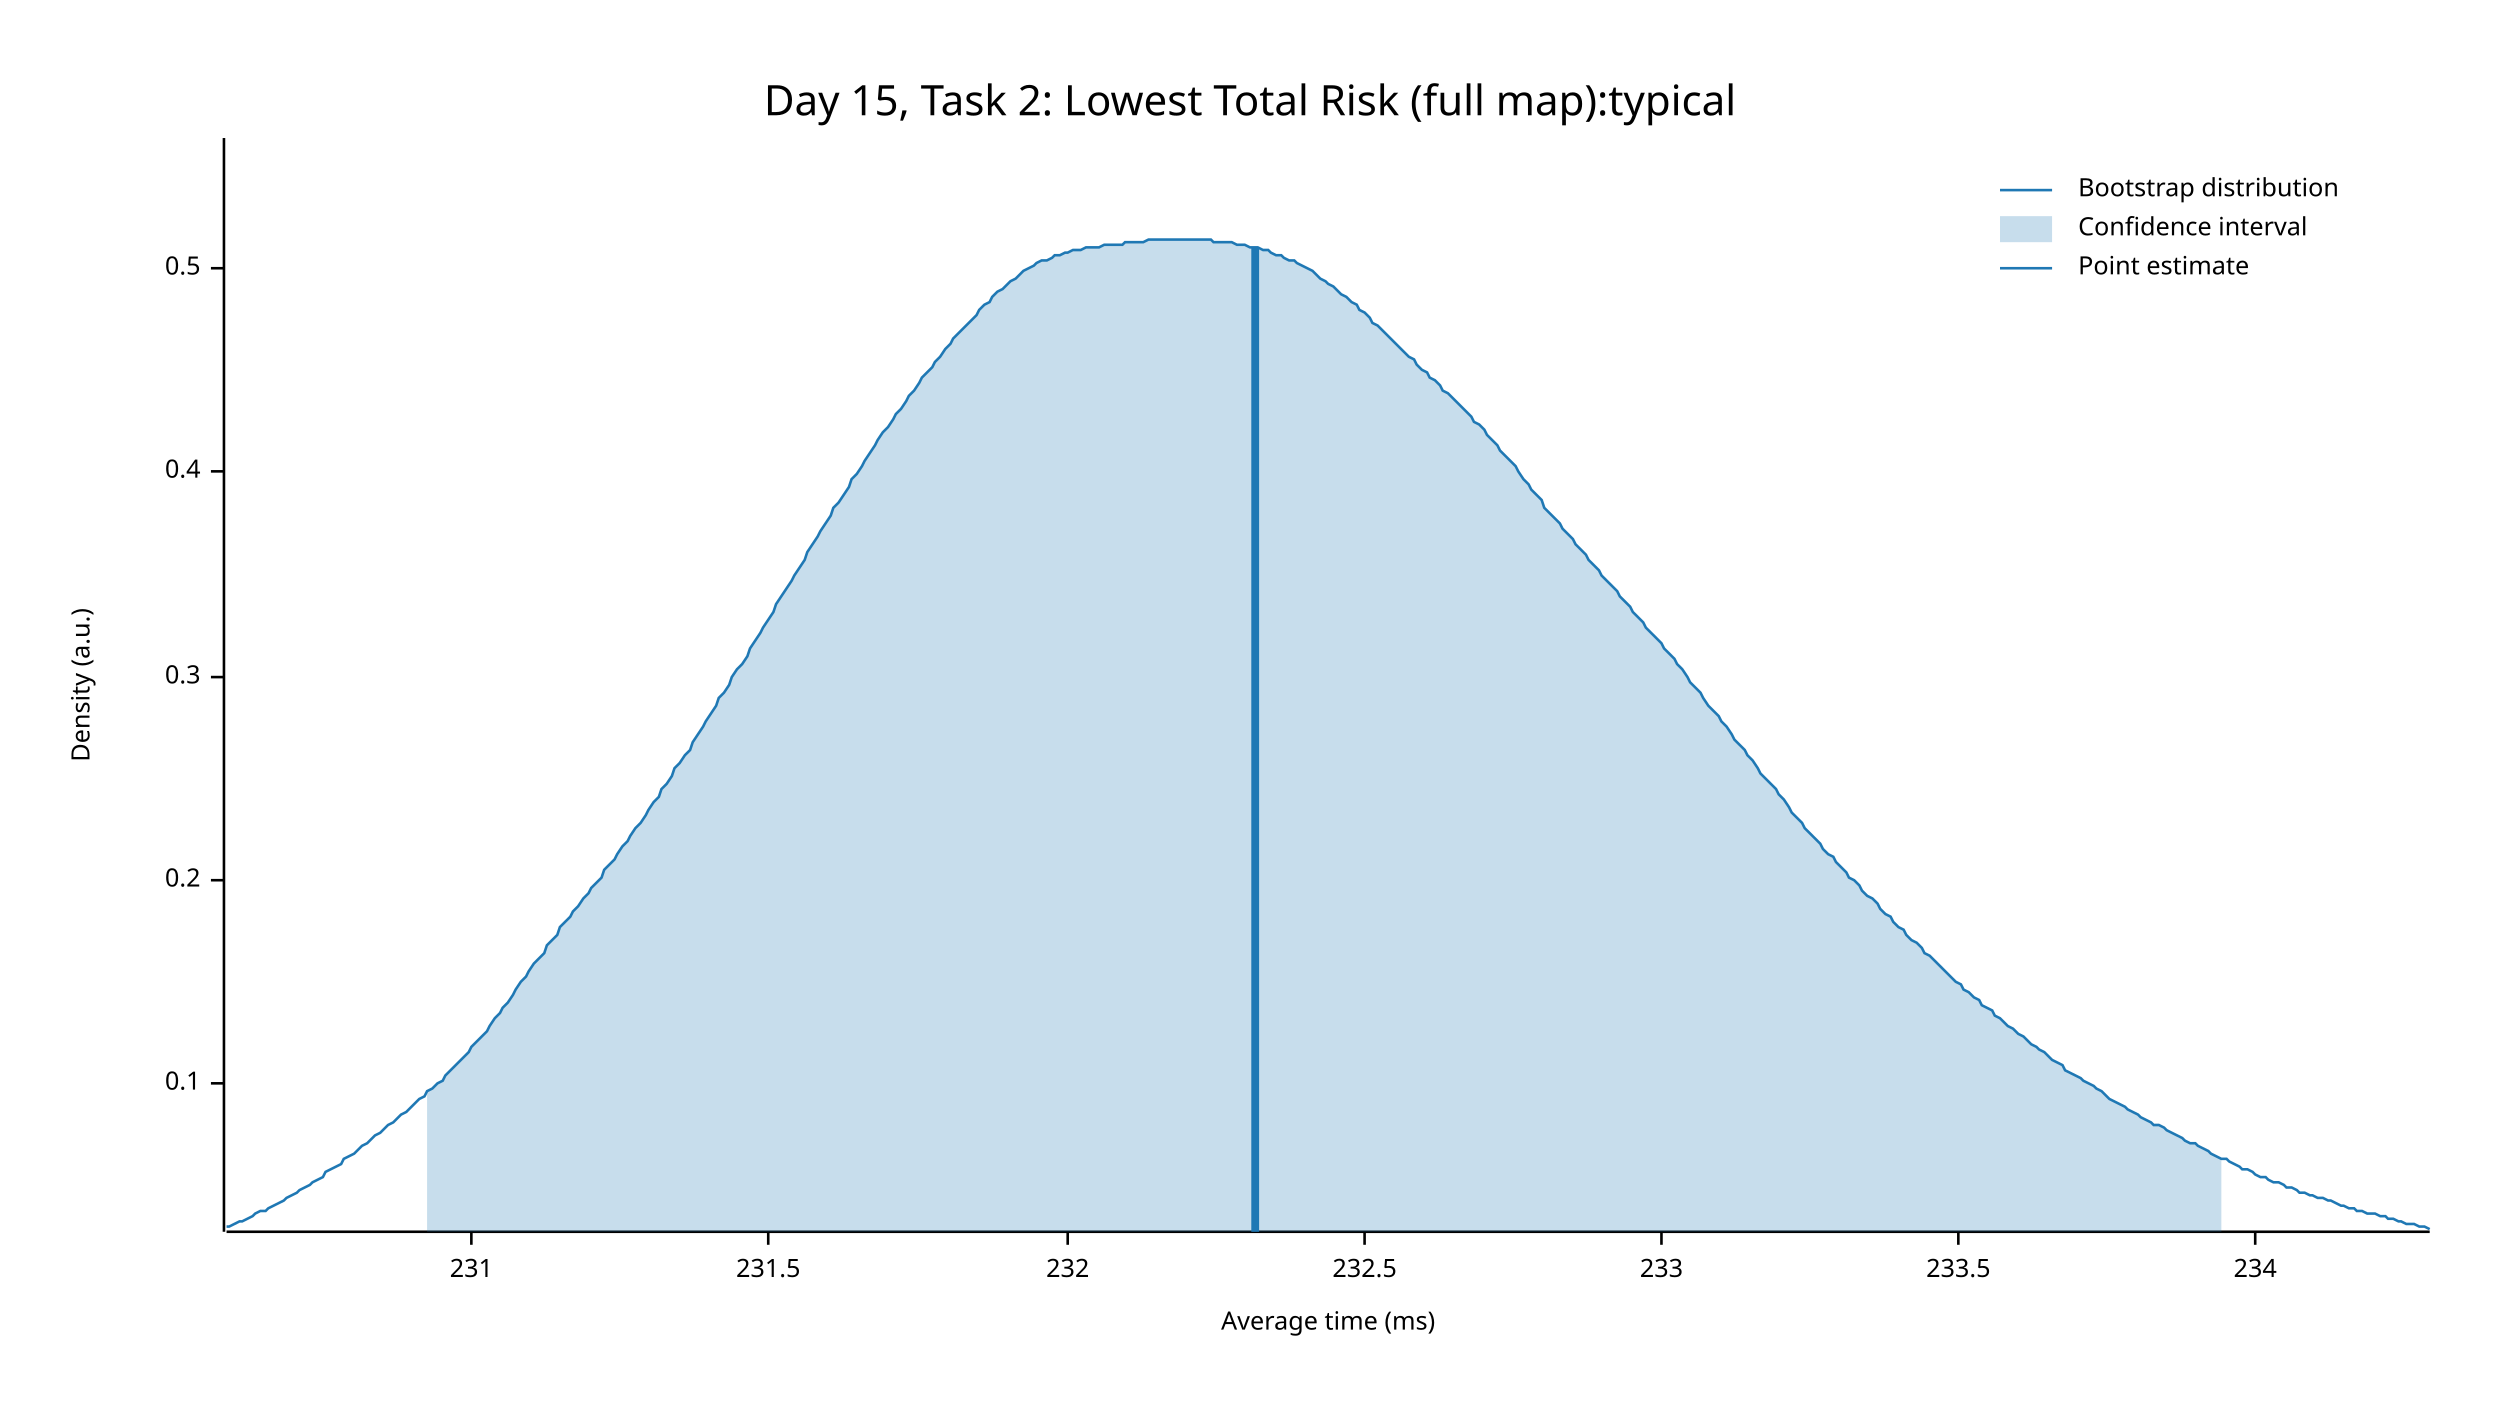
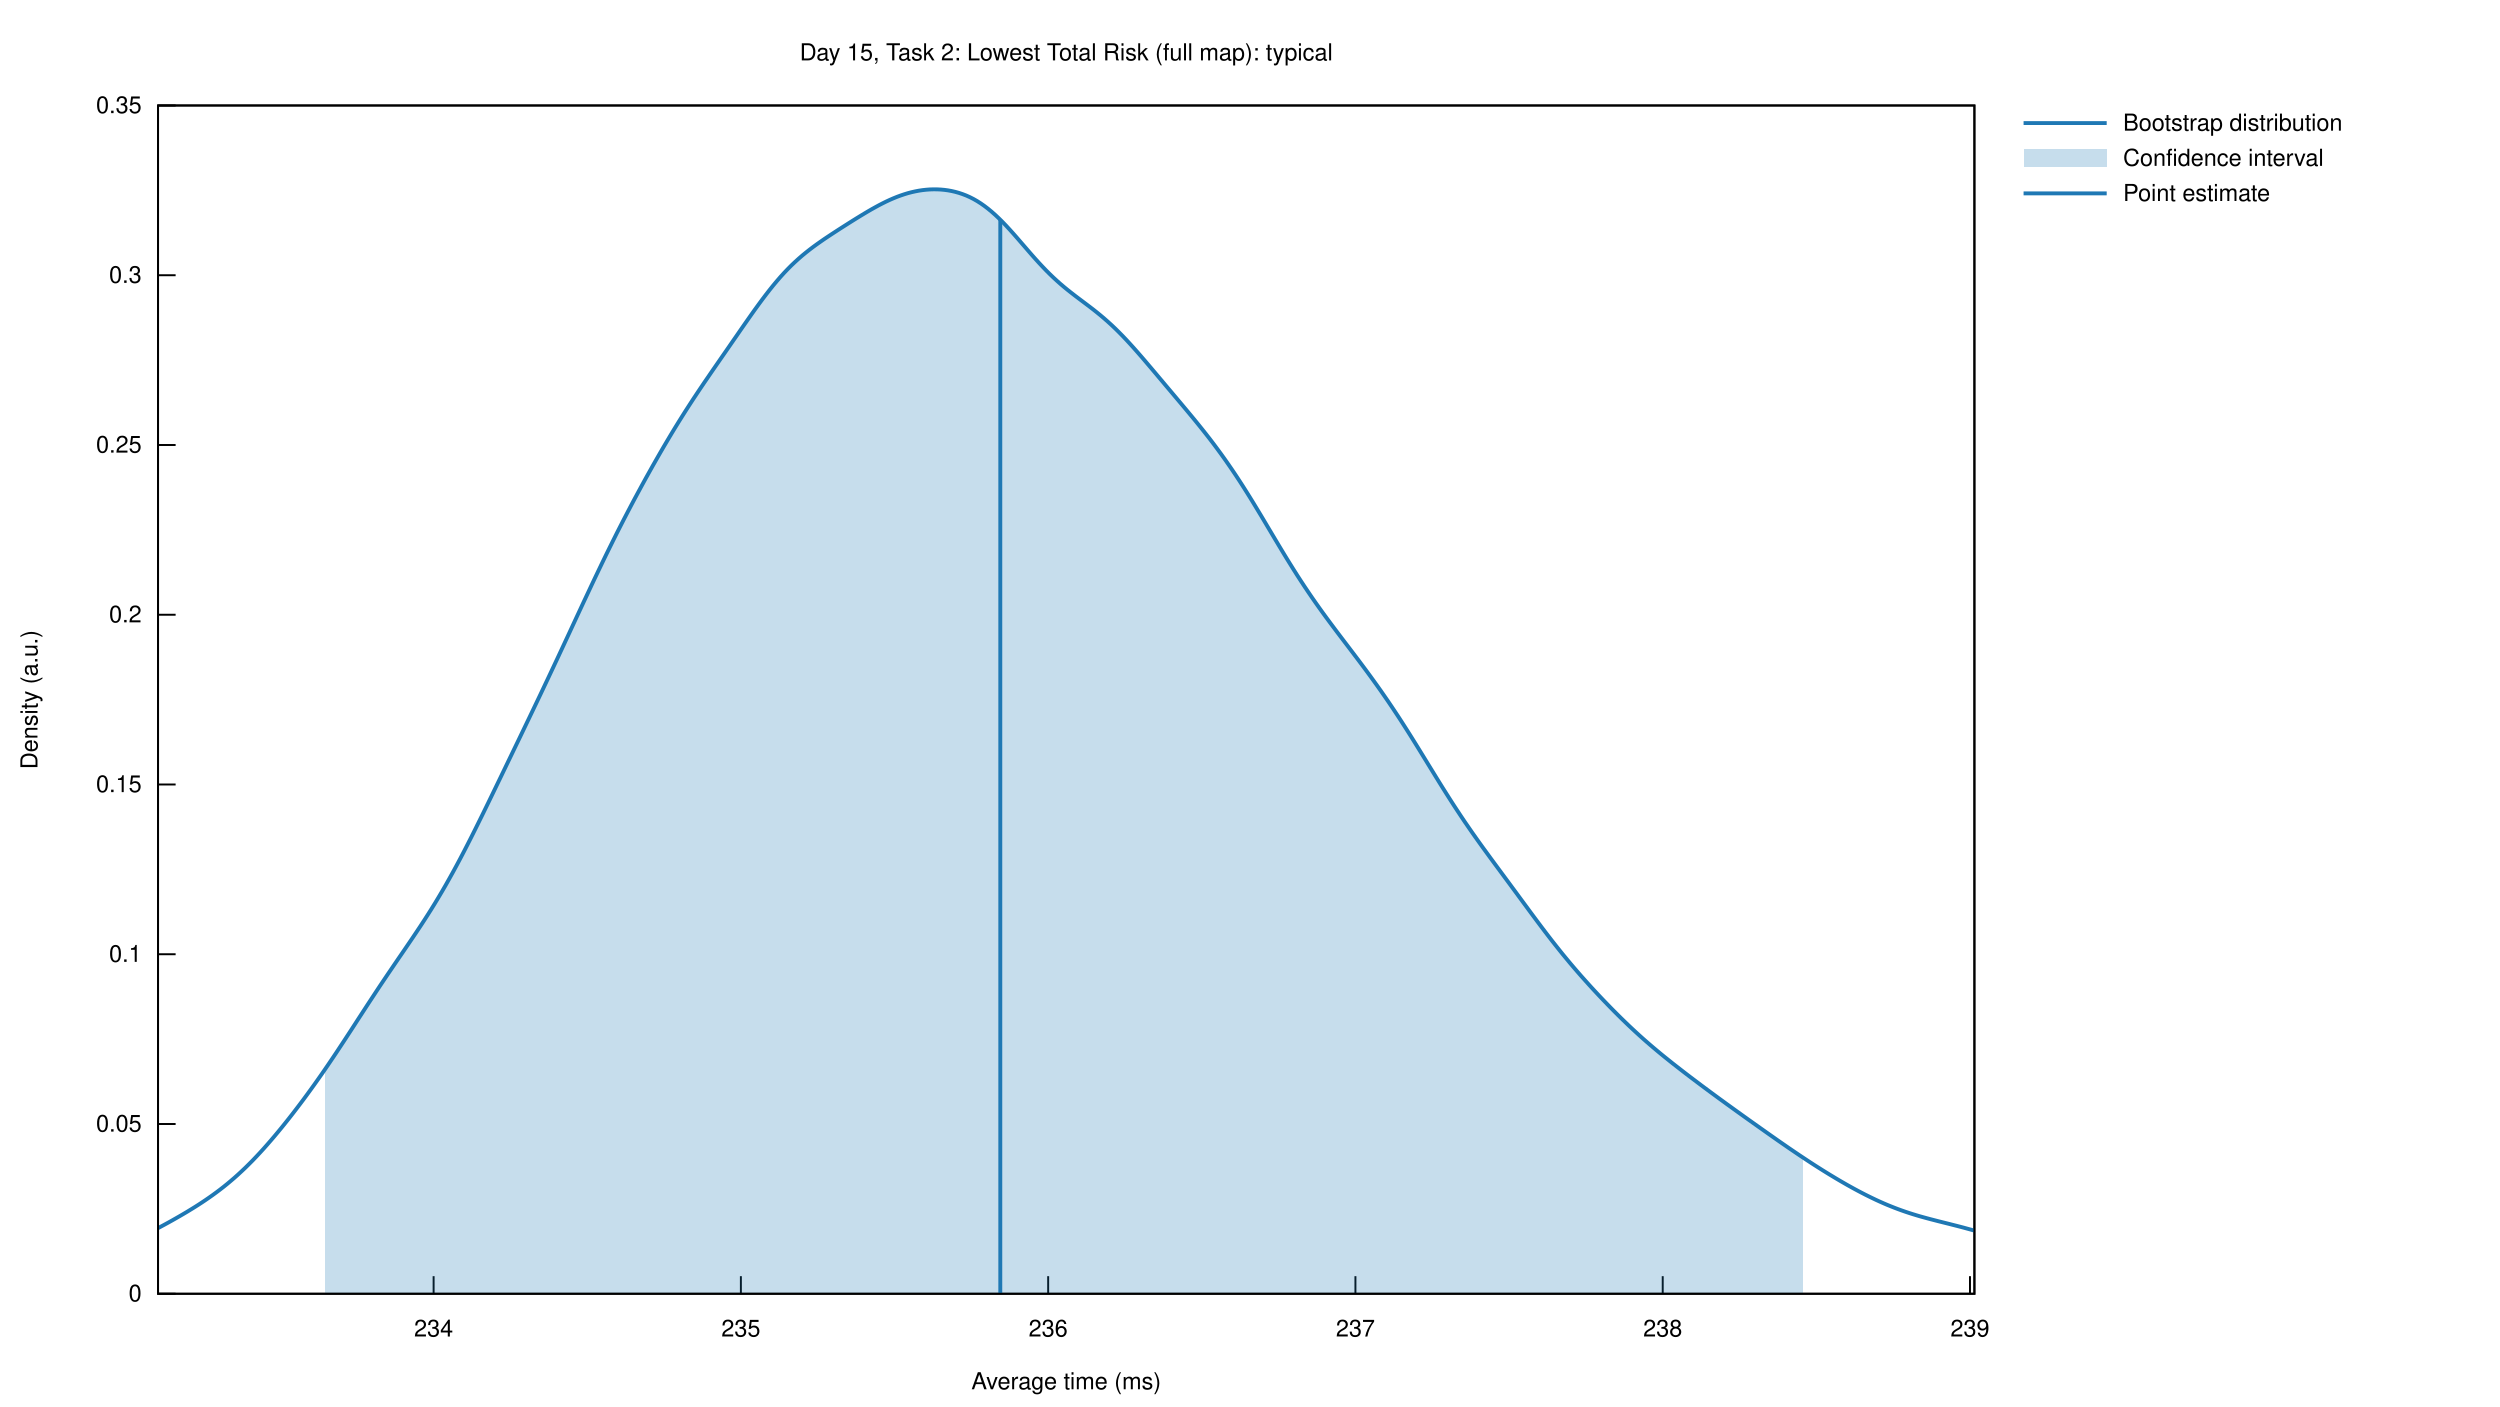
- <svg xmlns="http://www.w3.org/2000/svg" width="960" height="540" viewBox="0 0 960 540">
-   <text x="480" y="32" dy="0.76em" text-anchor="middle" font-family="sans-serif" font-size="16.129" opacity="1" fill="#000000">
- Day 15, Task 2: Lowest Total Risk (full map):typical
- </text>
-   <text x="27" y="263" dy="0.76em" text-anchor="middle" font-family="sans-serif" font-size="9.677" opacity="1" fill="#000000" transform="rotate(270, 27, 263)">
- Density (a.u.)
- </text>
-   <text x="510" y="513" dy="-0.5ex" text-anchor="middle" font-family="sans-serif" font-size="9.677" opacity="1" fill="#000000">
- Average time (ms)
- </text>
-   <polyline fill="none" opacity="1" stroke="#000000" stroke-width="1" points="86,53 86,473 " />
-   <text x="77" y="416" dy="0.5ex" text-anchor="end" font-family="sans-serif" font-size="9.677" opacity="1" fill="#000000">
- 0.1
- </text>
-   <polyline fill="none" opacity="1" stroke="#000000" stroke-width="1" points="81,416 86,416 " />
-   <text x="77" y="338" dy="0.5ex" text-anchor="end" font-family="sans-serif" font-size="9.677" opacity="1" fill="#000000">
- 0.2
- </text>
-   <polyline fill="none" opacity="1" stroke="#000000" stroke-width="1" points="81,338 86,338 " />
-   <text x="77" y="260" dy="0.5ex" text-anchor="end" font-family="sans-serif" font-size="9.677" opacity="1" fill="#000000">
- 0.3
- </text>
-   <polyline fill="none" opacity="1" stroke="#000000" stroke-width="1" points="81,260 86,260 " />
-   <text x="77" y="181" dy="0.5ex" text-anchor="end" font-family="sans-serif" font-size="9.677" opacity="1" fill="#000000">
- 0.4
- </text>
-   <polyline fill="none" opacity="1" stroke="#000000" stroke-width="1" points="81,181 86,181 " />
-   <text x="77" y="103" dy="0.5ex" text-anchor="end" font-family="sans-serif" font-size="9.677" opacity="1" fill="#000000">
- 0.5
- </text>
-   <polyline fill="none" opacity="1" stroke="#000000" stroke-width="1" points="81,103 86,103 " />
-   <polyline fill="none" opacity="1" stroke="#000000" stroke-width="1" points="87,473 933,473 " />
-   <text x="181" y="483" dy="0.76em" text-anchor="middle" font-family="sans-serif" font-size="9.677" opacity="1" fill="#000000">
- 231
- </text>
-   <polyline fill="none" opacity="1" stroke="#000000" stroke-width="1" points="181,473 181,478 " />
-   <text x="295" y="483" dy="0.76em" text-anchor="middle" font-family="sans-serif" font-size="9.677" opacity="1" fill="#000000">
- 231.5
- </text>
-   <polyline fill="none" opacity="1" stroke="#000000" stroke-width="1" points="295,473 295,478 " />
-   <text x="410" y="483" dy="0.76em" text-anchor="middle" font-family="sans-serif" font-size="9.677" opacity="1" fill="#000000">
- 232
- </text>
-   <polyline fill="none" opacity="1" stroke="#000000" stroke-width="1" points="410,473 410,478 " />
-   <text x="524" y="483" dy="0.76em" text-anchor="middle" font-family="sans-serif" font-size="9.677" opacity="1" fill="#000000">
- 232.5
- </text>
-   <polyline fill="none" opacity="1" stroke="#000000" stroke-width="1" points="524,473 524,478 " />
-   <text x="638" y="483" dy="0.76em" text-anchor="middle" font-family="sans-serif" font-size="9.677" opacity="1" fill="#000000">
- 233
- </text>
-   <polyline fill="none" opacity="1" stroke="#000000" stroke-width="1" points="638,473 638,478 " />
-   <text x="752" y="483" dy="0.76em" text-anchor="middle" font-family="sans-serif" font-size="9.677" opacity="1" fill="#000000">
- 233.5
- </text>
-   <polyline fill="none" opacity="1" stroke="#000000" stroke-width="1" points="752,473 752,478 " />
-   <text x="866" y="483" dy="0.76em" text-anchor="middle" font-family="sans-serif" font-size="9.677" opacity="1" fill="#000000">
- 234
- </text>
-   <polyline fill="none" opacity="1" stroke="#000000" stroke-width="1" points="866,473 866,478 " />
-   <polyline fill="none" opacity="1" stroke="#1F78B4" stroke-width="1" points="87,471 88,471 90,470 92,469 93,469 95,468 97,467 98,466 100,465 102,465 103,464 105,463 107,462 109,461 110,460 112,459 114,458 115,457 117,456 119,455 120,454 122,453 124,452 125,450 127,449 129,448 131,447 132,445 134,444 136,443 137,442 139,440 141,439 142,438 144,436 146,435 148,433 149,432 151,431 153,429 154,428 156,427 158,425 159,424 161,422 163,421 164,419 166,418 168,416 170,415 171,413 173,411 175,409 176,408 178,406 180,404 181,402 183,400 185,398 187,396 188,394 190,391 192,389 193,387 195,385 197,382 198,380 200,377 202,375 203,373 205,370 207,368 209,366 210,363 212,361 214,359 215,356 217,354 219,352 220,350 222,348 224,345 226,343 227,341 229,339 231,337 232,334 234,332 236,330 237,328 239,325 241,323 242,321 244,318 246,316 248,313 249,311 251,308 253,306 254,303 256,301 258,298 259,295 261,293 263,290 265,288 266,285 268,282 270,279 271,277 273,274 275,271 276,268 278,266 280,263 281,260 283,257 285,255 287,252 288,249 290,246 292,243 293,241 295,238 297,235 298,232 300,229 302,226 304,223 305,221 307,218 309,215 310,212 312,209 314,206 315,204 317,201 319,198 320,195 322,193 324,190 326,187 327,184 329,182 331,179 332,177 334,174 336,171 337,169 339,166 341,164 343,161 344,159 346,157 348,154 349,152 351,150 353,147 354,145 356,143 358,141 359,139 361,137 363,134 365,132 366,130 368,128 370,126 371,125 373,123 375,121 376,119 378,117 380,116 381,114 383,112 385,111 387,109 388,108 390,107 392,105 393,104 395,103 397,102 398,101 400,100 402,100 404,99 405,98 407,98 409,97 410,97 412,96 414,96 415,96 417,95 419,95 420,95 422,95 424,94 426,94 427,94 429,94 431,94 432,93 434,93 436,93 437,93 439,93 441,92 443,92 444,92 446,92 448,92 449,92 451,92 453,92 454,92 456,92 458,92 459,92 461,92 463,92 465,92 466,93 468,93 470,93 471,93 473,93 475,94 476,94 478,94 480,95 482,95 483,95 485,96 487,96 488,97 490,98 492,98 493,99 495,100 497,100 498,101 500,102 502,103 504,104 505,105 507,107 509,108 510,109 512,110 514,112 515,113 517,114 519,116 521,117 522,119 524,120 526,122 527,124 529,125 531,127 532,128 534,130 536,132 537,133 539,135 541,137 543,138 544,140 546,142 548,143 549,145 551,146 553,148 554,150 556,151 558,153 560,155 561,156 563,158 565,160 566,162 568,163 570,165 571,167 573,169 575,171 576,173 578,175 580,177 582,179 583,181 585,184 587,186 588,188 590,190 592,192 593,195 595,197 597,199 599,201 600,203 602,205 604,207 605,209 607,211 609,213 610,215 612,217 614,219 615,221 617,223 619,225 621,227 622,229 624,231 626,233 627,235 629,237 631,239 632,241 634,243 636,245 638,247 639,249 641,251 643,253 644,255 646,257 648,260 649,262 651,264 653,266 654,268 656,271 658,273 660,275 661,277 663,279 665,282 666,284 668,286 670,288 671,290 673,292 675,295 676,297 678,299 680,301 682,303 683,305 685,307 687,310 688,312 690,314 692,316 693,318 695,320 697,322 699,324 700,326 702,328 704,329 705,331 707,333 709,335 710,337 712,338 714,340 715,342 717,344 719,345 721,347 722,349 724,351 726,352 727,354 729,356 731,357 732,359 734,361 736,362 738,364 739,366 741,367 743,369 744,370 746,372 748,374 749,375 751,377 753,378 754,380 756,381 758,383 760,384 761,386 763,387 765,388 766,390 768,391 770,393 771,394 773,395 775,397 777,398 778,399 780,401 782,402 783,403 785,404 787,406 788,407 790,408 792,409 793,411 795,412 797,413 799,414 800,415 802,416 804,417 805,418 807,419 809,421 810,422 812,423 814,424 816,425 817,426 819,427 821,428 822,429 824,430 826,431 827,432 829,432 831,433 832,434 834,435 836,436 838,437 839,438 841,439 843,439 844,440 846,441 848,442 849,443 851,444 853,445 855,445 856,446 858,447 860,448 861,449 863,449 865,450 866,451 868,452 870,452 871,453 873,454 875,454 877,455 878,456 880,456 882,457 883,458 885,458 887,459 888,459 890,460 892,460 894,461 895,461 897,462 899,463 900,463 902,464 904,464 905,465 907,465 909,466 910,466 912,466 914,467 916,467 917,468 919,468 921,469 922,469 924,470 926,470 927,470 929,471 931,471 933,472 " />
-   <polygon opacity="0.25" fill="#1F78B4" points="164,419 166,418 168,416 170,415 171,413 173,411 175,409 176,408 178,406 180,404 181,402 183,400 185,398 187,396 188,394 190,391 192,389 193,387 195,385 197,382 198,380 200,377 202,375 203,373 205,370 207,368 209,366 210,363 212,361 214,359 215,356 217,354 219,352 220,350 222,348 224,345 226,343 227,341 229,339 231,337 232,334 234,332 236,330 237,328 239,325 241,323 242,321 244,318 246,316 248,313 249,311 251,308 253,306 254,303 256,301 258,298 259,295 261,293 263,290 265,288 266,285 268,282 270,279 271,277 273,274 275,271 276,268 278,266 280,263 281,260 283,257 285,255 287,252 288,249 290,246 292,243 293,241 295,238 297,235 298,232 300,229 302,226 304,223 305,221 307,218 309,215 310,212 312,209 314,206 315,204 317,201 319,198 320,195 322,193 324,190 326,187 327,184 329,182 331,179 332,177 334,174 336,171 337,169 339,166 341,164 343,161 344,159 346,157 348,154 349,152 351,150 353,147 354,145 356,143 358,141 359,139 361,137 363,134 365,132 366,130 368,128 370,126 371,125 373,123 375,121 376,119 378,117 380,116 381,114 383,112 385,111 387,109 388,108 390,107 392,105 393,104 395,103 397,102 398,101 400,100 402,100 404,99 405,98 407,98 409,97 410,97 412,96 414,96 415,96 417,95 419,95 420,95 422,95 424,94 426,94 427,94 429,94 431,94 432,93 434,93 436,93 437,93 439,93 441,92 443,92 444,92 446,92 448,92 449,92 451,92 453,92 454,92 456,92 458,92 459,92 461,92 463,92 465,92 466,93 468,93 470,93 471,93 473,93 475,94 476,94 478,94 480,95 482,95 483,95 485,96 487,96 488,97 490,98 492,98 493,99 495,100 497,100 498,101 500,102 502,103 504,104 505,105 507,107 509,108 510,109 512,110 514,112 515,113 517,114 519,116 521,117 522,119 524,120 526,122 527,124 529,125 531,127 532,128 534,130 536,132 537,133 539,135 541,137 543,138 544,140 546,142 548,143 549,145 551,146 553,148 554,150 556,151 558,153 560,155 561,156 563,158 565,160 566,162 568,163 570,165 571,167 573,169 575,171 576,173 578,175 580,177 582,179 583,181 585,184 587,186 588,188 590,190 592,192 593,195 595,197 597,199 599,201 600,203 602,205 604,207 605,209 607,211 609,213 610,215 612,217 614,219 615,221 617,223 619,225 621,227 622,229 624,231 626,233 627,235 629,237 631,239 632,241 634,243 636,245 638,247 639,249 641,251 643,253 644,255 646,257 648,260 649,262 651,264 653,266 654,268 656,271 658,273 660,275 661,277 663,279 665,282 666,284 668,286 670,288 671,290 673,292 675,295 676,297 678,299 680,301 682,303 683,305 685,307 687,310 688,312 690,314 692,316 693,318 695,320 697,322 699,324 700,326 702,328 704,329 705,331 707,333 709,335 710,337 712,338 714,340 715,342 717,344 719,345 721,347 722,349 724,351 726,352 727,354 729,356 731,357 732,359 734,361 736,362 738,364 739,366 741,367 743,369 744,370 746,372 748,374 749,375 751,377 753,378 754,380 756,381 758,383 760,384 761,386 763,387 765,388 766,390 768,391 770,393 771,394 773,395 775,397 777,398 778,399 780,401 782,402 783,403 785,404 787,406 788,407 790,408 792,409 793,411 795,412 797,413 799,414 800,415 802,416 804,417 805,418 807,419 809,421 810,422 812,423 814,424 816,425 817,426 819,427 821,428 822,429 824,430 826,431 827,432 829,432 831,433 832,434 834,435 836,436 838,437 839,438 841,439 843,439 844,440 846,441 848,442 849,443 851,444 853,445 853,473 164,473 " />
-   <polyline fill="none" opacity="1" stroke="#1F78B4" stroke-width="3" points="482,473 482,95 " />
-   <text x="798" y="68" dy="0.76em" text-anchor="start" font-family="sans-serif" font-size="9.677" opacity="1" fill="#000000">
- Bootstrap distribution
- </text>
-   <text x="798" y="83" dy="0.76em" text-anchor="start" font-family="sans-serif" font-size="9.677" opacity="1" fill="#000000">
- Confidence interval
- </text>
-   <text x="798" y="98" dy="0.76em" text-anchor="start" font-family="sans-serif" font-size="9.677" opacity="1" fill="#000000">
- Point estimate
- </text>
-   <polyline fill="none" opacity="1" stroke="#1F78B4" stroke-width="1" points="768,73 788,73 " />
-   <rect x="768" y="83" width="20" height="10" opacity="0.25" fill="#1F78B4" stroke="none" />
-   <polyline fill="none" opacity="1" stroke="#1F78B4" stroke-width="1" points="768,103 788,103 " />
+ <svg xmlns="http://www.w3.org/2000/svg" xmlns:xlink="http://www.w3.org/1999/xlink" viewBox="0 0 1280 720">
+   <g id="gnuplot_canvas">
+     <rect x="0" y="0" width="1280" height="720" fill="none" />
+     <defs>
+       <circle id="gpDot" r="0.5" stroke-width="0.5" stroke="currentColor" />
+       <path id="gpPt0" stroke-width="0.222" stroke="currentColor" d="M-1,0 h2 M0,-1 v2" />
+       <path id="gpPt1" stroke-width="0.222" stroke="currentColor" d="M-1,-1 L1,1 M1,-1 L-1,1" />
+       <path id="gpPt2" stroke-width="0.222" stroke="currentColor" d="M-1,0 L1,0 M0,-1 L0,1 M-1,-1 L1,1 M-1,1 L1,-1" />
+       <rect id="gpPt3" stroke-width="0.222" stroke="currentColor" x="-1" y="-1" width="2" height="2" />
+       <rect id="gpPt4" stroke-width="0.222" stroke="currentColor" fill="currentColor" x="-1" y="-1" width="2" height="2" />
+       <circle id="gpPt5" stroke-width="0.222" stroke="currentColor" cx="0" cy="0" r="1" />
+       <use xlink:href="#gpPt5" id="gpPt6" fill="currentColor" stroke="none" />
+       <path id="gpPt7" stroke-width="0.222" stroke="currentColor" d="M0,-1.33 L-1.33,0.67 L1.33,0.67 z" />
+       <use xlink:href="#gpPt7" id="gpPt8" fill="currentColor" stroke="none" />
+       <use xlink:href="#gpPt7" id="gpPt9" stroke="currentColor" transform="rotate(180)" />
+       <use xlink:href="#gpPt9" id="gpPt10" fill="currentColor" stroke="none" />
+       <use xlink:href="#gpPt3" id="gpPt11" stroke="currentColor" transform="rotate(45)" />
+       <use xlink:href="#gpPt11" id="gpPt12" fill="currentColor" stroke="none" />
+       <path id="gpPt13" stroke-width="0.222" stroke="currentColor" d="M0,1.330 L1.265,0.411 L0.782,-1.067 L-0.782,-1.076 L-1.265,0.411 z" />
+       <use xlink:href="#gpPt13" id="gpPt14" fill="currentColor" stroke="none" />
+       <filter id="textbox" filterUnits="objectBoundingBox" x="0" y="0" height="1" width="1">
+         <feFlood flood-color="white" flood-opacity="1" result="bgnd" />
+         <feComposite in="SourceGraphic" in2="bgnd" operator="atop" />
+       </filter>
+       <filter id="greybox" filterUnits="objectBoundingBox" x="0" y="0" height="1" width="1">
+         <feFlood flood-color="lightgrey" flood-opacity="1" result="grey" />
+         <feComposite in="SourceGraphic" in2="grey" operator="atop" />
+       </filter>
+     </defs>
+     <g fill="none" color="white" stroke="currentColor" stroke-width="1.00" stroke-linecap="butt" stroke-linejoin="miter">
+ </g>
+     <g fill="none" color="black" stroke="currentColor" stroke-width="1.00" stroke-linecap="butt" stroke-linejoin="miter">
+       <path stroke="black" d="M80.92,662.40 L89.92,662.40  " />
+       <g transform="translate(72.53,666.30)" stroke="none" fill="black" font-family="Helvetica" font-size="12.00" text-anchor="end">
+         <text>
+           <tspan font-family="Helvetica"> 0</tspan>
+         </text>
+       </g>
+     </g>
+     <g fill="none" color="black" stroke="currentColor" stroke-width="1.00" stroke-linecap="butt" stroke-linejoin="miter">
+       <path stroke="black" d="M80.92,575.49 L89.92,575.49  " />
+       <g transform="translate(72.53,579.39)" stroke="none" fill="black" font-family="Helvetica" font-size="12.00" text-anchor="end">
+         <text>
+           <tspan font-family="Helvetica"> 0.05</tspan>
+         </text>
+       </g>
+     </g>
+     <g fill="none" color="black" stroke="currentColor" stroke-width="1.00" stroke-linecap="butt" stroke-linejoin="miter">
+       <path stroke="black" d="M80.92,488.57 L89.92,488.57  " />
+       <g transform="translate(72.53,492.47)" stroke="none" fill="black" font-family="Helvetica" font-size="12.00" text-anchor="end">
+         <text>
+           <tspan font-family="Helvetica"> 0.1</tspan>
+         </text>
+       </g>
+     </g>
+     <g fill="none" color="black" stroke="currentColor" stroke-width="1.00" stroke-linecap="butt" stroke-linejoin="miter">
+       <path stroke="black" d="M80.92,401.66 L89.92,401.66  " />
+       <g transform="translate(72.53,405.56)" stroke="none" fill="black" font-family="Helvetica" font-size="12.00" text-anchor="end">
+         <text>
+           <tspan font-family="Helvetica"> 0.15</tspan>
+         </text>
+       </g>
+     </g>
+     <g fill="none" color="black" stroke="currentColor" stroke-width="1.00" stroke-linecap="butt" stroke-linejoin="miter">
+       <path stroke="black" d="M80.92,314.75 L89.92,314.75  " />
+       <g transform="translate(72.53,318.65)" stroke="none" fill="black" font-family="Helvetica" font-size="12.00" text-anchor="end">
+         <text>
+           <tspan font-family="Helvetica"> 0.2</tspan>
+         </text>
+       </g>
+     </g>
+     <g fill="none" color="black" stroke="currentColor" stroke-width="1.00" stroke-linecap="butt" stroke-linejoin="miter">
+       <path stroke="black" d="M80.92,227.84 L89.92,227.84  " />
+       <g transform="translate(72.53,231.74)" stroke="none" fill="black" font-family="Helvetica" font-size="12.00" text-anchor="end">
+         <text>
+           <tspan font-family="Helvetica"> 0.25</tspan>
+         </text>
+       </g>
+     </g>
+     <g fill="none" color="black" stroke="currentColor" stroke-width="1.00" stroke-linecap="butt" stroke-linejoin="miter">
+       <path stroke="black" d="M80.92,140.92 L89.92,140.92  " />
+       <g transform="translate(72.53,144.82)" stroke="none" fill="black" font-family="Helvetica" font-size="12.00" text-anchor="end">
+         <text>
+           <tspan font-family="Helvetica"> 0.3</tspan>
+         </text>
+       </g>
+     </g>
+     <g fill="none" color="black" stroke="currentColor" stroke-width="1.00" stroke-linecap="butt" stroke-linejoin="miter">
+       <path stroke="black" d="M80.92,54.01 L89.92,54.01  " />
+       <g transform="translate(72.53,57.91)" stroke="none" fill="black" font-family="Helvetica" font-size="12.00" text-anchor="end">
+         <text>
+           <tspan font-family="Helvetica"> 0.35</tspan>
+         </text>
+       </g>
+     </g>
+     <g fill="none" color="black" stroke="currentColor" stroke-width="1.00" stroke-linecap="butt" stroke-linejoin="miter">
+       <path stroke="black" d="M222.01,662.40 L222.01,653.40  " />
+       <g transform="translate(222.01,684.30)" stroke="none" fill="black" font-family="Helvetica" font-size="12.00" text-anchor="middle">
+         <text>
+           <tspan font-family="Helvetica"> 234</tspan>
+         </text>
+       </g>
+     </g>
+     <g fill="none" color="black" stroke="currentColor" stroke-width="1.00" stroke-linecap="butt" stroke-linejoin="miter">
+       <path stroke="black" d="M379.33,662.40 L379.33,653.40  " />
+       <g transform="translate(379.33,684.30)" stroke="none" fill="black" font-family="Helvetica" font-size="12.00" text-anchor="middle">
+         <text>
+           <tspan font-family="Helvetica"> 235</tspan>
+         </text>
+       </g>
+     </g>
+     <g fill="none" color="black" stroke="currentColor" stroke-width="1.00" stroke-linecap="butt" stroke-linejoin="miter">
+       <path stroke="black" d="M536.66,662.40 L536.66,653.40  " />
+       <g transform="translate(536.66,684.30)" stroke="none" fill="black" font-family="Helvetica" font-size="12.00" text-anchor="middle">
+         <text>
+           <tspan font-family="Helvetica"> 236</tspan>
+         </text>
+       </g>
+     </g>
+     <g fill="none" color="black" stroke="currentColor" stroke-width="1.00" stroke-linecap="butt" stroke-linejoin="miter">
+       <path stroke="black" d="M693.98,662.40 L693.98,653.40  " />
+       <g transform="translate(693.98,684.30)" stroke="none" fill="black" font-family="Helvetica" font-size="12.00" text-anchor="middle">
+         <text>
+           <tspan font-family="Helvetica"> 237</tspan>
+         </text>
+       </g>
+     </g>
+     <g fill="none" color="black" stroke="currentColor" stroke-width="1.00" stroke-linecap="butt" stroke-linejoin="miter">
+       <path stroke="black" d="M851.31,662.40 L851.31,653.40  " />
+       <g transform="translate(851.31,684.30)" stroke="none" fill="black" font-family="Helvetica" font-size="12.00" text-anchor="middle">
+         <text>
+           <tspan font-family="Helvetica"> 238</tspan>
+         </text>
+       </g>
+     </g>
+     <g fill="none" color="black" stroke="currentColor" stroke-width="1.00" stroke-linecap="butt" stroke-linejoin="miter">
+       <path stroke="black" d="M1008.63,662.40 L1008.63,653.40  " />
+       <g transform="translate(1008.63,684.30)" stroke="none" fill="black" font-family="Helvetica" font-size="12.00" text-anchor="middle">
+         <text>
+           <tspan font-family="Helvetica"> 239</tspan>
+         </text>
+       </g>
+     </g>
+     <g fill="none" color="black" stroke="currentColor" stroke-width="1.00" stroke-linecap="butt" stroke-linejoin="miter">
+ </g>
+     <g fill="none" color="black" stroke="currentColor" stroke-width="1.00" stroke-linecap="butt" stroke-linejoin="miter">
+       <path stroke="black" d="M80.92,54.01 L80.92,662.40 L1010.90,662.40 L1010.90,54.01 L80.92,54.01 Z  " />
+     </g>
+     <g fill="none" color="black" stroke="currentColor" stroke-width="1.00" stroke-linecap="butt" stroke-linejoin="miter">
+       <g transform="translate(19.18,358.21) rotate(270)" stroke="none" fill="black" font-family="Helvetica" font-size="12.00" text-anchor="middle">
+         <text>
+           <tspan font-family="Helvetica">Density (a.u.)</tspan>
+         </text>
+       </g>
+     </g>
+     <g fill="none" color="black" stroke="currentColor" stroke-width="1.00" stroke-linecap="butt" stroke-linejoin="miter">
+       <g transform="translate(545.91,711.30)" stroke="none" fill="black" font-family="Helvetica" font-size="12.00" text-anchor="middle">
+         <text>
+           <tspan font-family="Helvetica">Average time (ms)</tspan>
+         </text>
+       </g>
+     </g>
+     <g fill="none" color="black" stroke="currentColor" stroke-width="1.00" stroke-linecap="butt" stroke-linejoin="miter">
+ </g>
+     <g id="gnuplot_plot_1">
+       <g fill="none" color="white" stroke="currentColor" stroke-width="2.00" stroke-linecap="butt" stroke-linejoin="miter">
+ </g>
+       <g fill="none" color="black" stroke="currentColor" stroke-width="2.00" stroke-linecap="butt" stroke-linejoin="miter">
+         <g transform="translate(1087.02,66.91)" stroke="none" fill="black" font-family="Helvetica" font-size="12.00" text-anchor="start">
+           <text>
+             <tspan font-family="Helvetica">Bootstrap distribution</tspan>
+           </text>
+         </g>
+       </g>
+       <g fill="none" color="black" stroke="currentColor" stroke-width="2.00" stroke-linecap="butt" stroke-linejoin="miter">
+         <path stroke="rgb( 31, 120, 180)" d="M1036.07,63.01 L1078.63,63.01 M80.92,628.80 L82.78,627.80 L84.65,626.79 L86.51,625.77 L88.37,624.73 L90.24,623.67   L92.10,622.60 L93.97,621.51 L95.83,620.41 L97.69,619.27 L99.56,618.12 L101.42,616.94 L103.28,615.73 L105.15,614.48   L107.01,613.20 L108.88,611.88 L110.74,610.52 L112.60,609.12 L114.47,607.67 L116.33,606.17 L118.19,604.61 L120.06,603.01   L121.92,601.34 L123.78,599.62 L125.65,597.85 L127.51,596.01 L129.38,594.13 L131.24,592.18 L133.10,590.19 L134.97,588.14   L136.83,586.04 L138.69,583.90 L140.56,581.71 L142.42,579.48 L144.29,577.21 L146.15,574.90 L148.01,572.56 L149.88,570.17   L151.74,567.75 L153.60,565.30 L155.47,562.81 L157.33,560.28 L159.19,557.72 L161.06,555.13 L162.92,552.50 L164.79,549.84   L166.65,547.14 L168.51,544.41 L170.38,541.65 L172.24,538.87 L174.10,536.05 L175.97,533.22 L177.83,530.37 L179.70,527.51   L181.56,524.64 L183.42,521.76 L185.29,518.89 L187.15,516.02 L189.01,513.17 L190.88,510.33 L192.74,507.50 L194.60,504.69   L196.47,501.90 L198.33,499.13 L200.20,496.38 L202.06,493.64 L203.92,490.91 L205.79,488.19 L207.65,485.46 L209.51,482.73   L211.38,479.98 L213.24,477.20 L215.11,474.40 L216.97,471.55 L218.83,468.66 L220.70,465.71 L222.56,462.70 L224.42,459.62   L226.29,456.47 L228.15,453.26 L230.01,449.96 L231.88,446.60 L233.74,443.17 L235.61,439.67 L237.47,436.11 L239.33,432.49   L241.20,428.82 L243.06,425.10 L244.92,421.35 L246.79,417.57 L248.65,413.76 L250.52,409.93 L252.38,406.09 L254.24,402.24   L256.11,398.38 L257.97,394.52 L259.83,390.66 L261.70,386.79 L263.56,382.92 L265.43,379.06 L267.29,375.19 L269.15,371.31   L271.02,367.43 L272.88,363.54 L274.74,359.65 L276.61,355.74 L278.47,351.81 L280.33,347.88 L282.20,343.92 L284.06,339.96   L285.93,335.98 L287.79,331.99 L289.65,327.99 L291.52,323.98 L293.38,319.96 L295.24,315.95 L297.11,311.94 L298.97,307.94   L300.84,303.96 L302.70,299.99 L304.56,296.05 L306.43,292.14 L308.29,288.26 L310.15,284.41 L312.02,280.61 L313.88,276.85   L315.74,273.12 L317.61,269.45 L319.47,265.81 L321.34,262.22 L323.20,258.67 L325.06,255.16 L326.93,251.70 L328.79,248.27   L330.65,244.87 L332.52,241.52 L334.38,238.20 L336.25,234.92 L338.11,231.68 L339.97,228.48 L341.84,225.32 L343.70,222.20   L345.56,219.13 L347.43,216.10 L349.29,213.12 L351.15,210.18 L353.02,207.28 L354.88,204.42 L356.75,201.60 L358.61,198.82   L360.47,196.06 L362.34,193.33 L364.20,190.61 L366.06,187.91 L367.93,185.21 L369.79,182.52 L371.66,179.83 L373.52,177.14   L375.38,174.44 L377.25,171.75 L379.11,169.05 L380.97,166.37 L382.84,163.70 L384.70,161.05 L386.56,158.43 L388.43,155.86   L390.29,153.33 L392.16,150.86 L394.02,148.47 L395.88,146.15 L397.75,143.91 L399.61,141.76 L401.47,139.71 L403.34,137.75   L405.20,135.88 L407.07,134.11 L408.93,132.42 L410.79,130.81 L412.66,129.28 L414.52,127.81 L416.38,126.40 L418.25,125.04   L420.11,123.73 L421.97,122.44 L423.84,121.19 L425.70,119.96 L427.57,118.74 L429.43,117.53 L431.29,116.34 L433.16,115.15   L435.02,113.97 L436.88,112.80 L438.75,111.64 L440.61,110.50 L442.48,109.37 L444.34,108.26 L446.20,107.18 L448.07,106.14   L449.93,105.12 L451.79,104.16 L453.66,103.23 L455.52,102.36 L457.38,101.55 L459.25,100.79 L461.11,100.10 L462.98,99.47   L464.84,98.90 L466.70,98.41 L468.57,97.99 L470.43,97.63 L472.29,97.35 L474.16,97.14 L476.02,97.00 L477.89,96.94   L479.75,96.95 L481.61,97.04 L483.48,97.21 L485.34,97.46 L487.20,97.80 L489.07,98.23 L490.93,98.75 L492.79,99.37   L494.66,100.09 L496.52,100.92 L498.39,101.87 L500.25,102.93 L502.11,104.11 L503.98,105.42 L505.84,106.84 L507.70,108.38   L509.57,110.03 L511.43,111.79 L513.30,113.64 L515.16,115.58 L517.02,117.60 L518.89,119.68 L520.75,121.80 L522.61,123.95   L524.48,126.11 L526.34,128.26 L528.20,130.40 L530.07,132.51 L531.93,134.56 L533.80,136.56 L535.66,138.50 L537.52,140.36   L539.39,142.15 L541.25,143.86 L543.11,145.51 L544.98,147.09 L546.84,148.61 L548.71,150.08 L550.57,151.52 L552.43,152.93   L554.30,154.33 L556.16,155.73 L558.02,157.14 L559.89,158.58 L561.75,160.06 L563.62,161.59 L565.48,163.17 L567.34,164.81   L569.21,166.51 L571.07,168.28 L572.93,170.12 L574.80,172.02 L576.66,173.98 L578.52,175.99 L580.39,178.06 L582.25,180.16   L584.12,182.30 L585.98,184.46 L587.84,186.65 L589.71,188.85 L591.57,191.05 L593.43,193.27 L595.30,195.48 L597.16,197.70   L599.03,199.91 L600.89,202.12 L602.75,204.33 L604.62,206.55 L606.48,208.77 L608.34,211.00 L610.21,213.25 L612.07,215.51   L613.93,217.80 L615.80,220.13 L617.66,222.48 L619.53,224.88 L621.39,227.32 L623.25,229.82 L625.12,232.36 L626.98,234.96   L628.84,237.62 L630.71,240.33 L632.57,243.10 L634.44,245.94 L636.30,248.82 L638.16,251.76 L640.03,254.75 L641.89,257.78   L643.75,260.85 L645.62,263.94 L647.48,267.06 L649.34,270.19 L651.21,273.32 L653.07,276.45 L654.94,279.57 L656.80,282.66   L658.66,285.72 L660.53,288.74 L662.39,291.72 L664.25,294.66 L666.12,297.54 L667.98,300.37 L669.85,303.15 L671.71,305.88   L673.57,308.55 L675.44,311.19 L677.30,313.78 L679.16,316.33 L681.03,318.85 L682.89,321.34 L684.75,323.82 L686.62,326.28   L688.48,328.73 L690.35,331.18 L692.21,333.63 L694.07,336.09 L695.94,338.56 L697.80,341.05 L699.66,343.56 L701.53,346.10   L703.39,348.67 L705.26,351.27 L707.12,353.90 L708.98,356.58 L710.85,359.29 L712.71,362.05 L714.57,364.84 L716.44,367.68   L718.30,370.56 L720.16,373.47 L722.03,376.42 L723.89,379.40 L725.76,382.41 L727.62,385.43 L729.48,388.46 L731.35,391.51   L733.21,394.54 L735.07,397.57 L736.94,400.59 L738.80,403.58 L740.67,406.54 L742.53,409.47 L744.39,412.36 L746.26,415.21   L748.12,418.02 L749.98,420.79 L751.85,423.51 L753.71,426.20 L755.57,428.84 L757.44,431.46 L759.30,434.05 L761.17,436.61   L763.03,439.16 L764.89,441.69 L766.76,444.22 L768.62,446.74 L770.48,449.26 L772.35,451.78 L774.21,454.31 L776.08,456.84   L777.94,459.37 L779.80,461.90 L781.67,464.43 L783.53,466.96 L785.39,469.47 L787.26,471.98 L789.12,474.46 L790.98,476.92   L792.85,479.36 L794.71,481.77 L796.58,484.14 L798.44,486.48 L800.30,488.79 L802.17,491.05 L804.03,493.29 L805.89,495.48   L807.76,497.65 L809.62,499.78 L811.49,501.87 L813.35,503.94 L815.21,505.99 L817.08,508.00 L818.94,509.99 L820.80,511.95   L822.67,513.89 L824.53,515.81 L826.39,517.70 L828.26,519.57 L830.12,521.41 L831.99,523.22 L833.85,525.01 L835.71,526.76   L837.58,528.49 L839.44,530.19 L841.30,531.86 L843.17,533.50 L845.03,535.11 L846.90,536.70 L848.76,538.26 L850.62,539.80   L852.49,541.32 L854.35,542.81 L856.21,544.30 L858.08,545.76 L859.94,547.21 L861.81,548.66 L863.67,550.09 L865.53,551.51   L867.40,552.92 L869.26,554.32 L871.12,555.72 L872.99,557.11 L874.85,558.49 L876.71,559.87 L878.58,561.24 L880.44,562.61   L882.31,563.96 L884.17,565.32 L886.03,566.66 L887.90,568.01 L889.76,569.35 L891.62,570.68 L893.49,572.02 L895.35,573.35   L897.22,574.68 L899.08,576.00 L900.94,577.32 L902.81,578.64 L904.67,579.96 L906.53,581.27 L908.40,582.58 L910.26,583.89   L912.12,585.18 L913.99,586.47 L915.85,587.76 L917.72,589.03 L919.58,590.29 L921.44,591.55 L923.31,592.79 L925.17,594.02   L927.03,595.24 L928.90,596.45 L930.76,597.64 L932.63,598.82 L934.49,599.98 L936.35,601.13 L938.22,602.26 L940.08,603.38   L941.94,604.48 L943.81,605.56 L945.67,606.63 L947.53,607.67 L949.40,608.70 L951.26,609.70 L953.13,610.68 L954.99,611.64   L956.85,612.57 L958.72,613.48 L960.58,614.37 L962.44,615.22 L964.31,616.05 L966.17,616.85 L968.04,617.61 L969.90,618.35   L971.76,619.06 L973.63,619.74 L975.49,620.39 L977.35,621.01 L979.22,621.61 L981.08,622.18 L982.94,622.73 L984.81,623.25   L986.67,623.76 L988.54,624.26 L990.40,624.74 L992.26,625.22 L994.13,625.69 L995.99,626.16 L997.85,626.62 L999.72,627.10   L1001.58,627.57 L1003.45,628.05 L1005.31,628.54 L1007.17,629.05 L1009.04,629.56 L1010.90,630.08  " />
+       </g>
+     </g>
+     <g id="gnuplot_plot_2">
+       <g fill="none" color="white" stroke="rgb( 31, 120, 180)" stroke-width="1.00" stroke-linecap="butt" stroke-linejoin="miter">
+ </g>
+       <g fill="none" color="black" stroke="currentColor" stroke-width="1.00" stroke-linecap="butt" stroke-linejoin="miter">
+         <g transform="translate(1087.02,84.91)" stroke="none" fill="black" font-family="Helvetica" font-size="12.00" text-anchor="start">
+           <text>
+             <tspan font-family="Helvetica">Confidence interval</tspan>
+           </text>
+         </g>
+       </g>
+       <g fill="none" color="black" stroke="currentColor" stroke-width="1.00" stroke-linecap="butt" stroke-linejoin="miter">
+         <g stroke="none" shape-rendering="crispEdges">
+           <polygon fill="rgb( 31, 120, 180)" fill-opacity="0.25" points="1036.07,85.51 1078.63,85.51 1078.63,76.51 1036.07,76.51 " />
+           <polygon fill="rgb( 31, 120, 180)" fill-opacity="0.25" points="166.65,547.14 168.51,544.41 170.38,541.65 172.24,538.87 174.10,536.05 175.97,533.22 177.83,530.37 179.70,527.51 181.56,524.64 183.42,521.76 185.29,518.89 187.15,516.02 189.01,513.17 190.88,510.33 192.74,507.50 194.60,504.69 196.47,501.90 198.33,499.13 200.20,496.38 202.06,493.64 203.92,490.91 205.79,488.19 207.65,485.46 209.51,482.73 211.38,479.98 213.24,477.20 215.11,474.40 216.97,471.55 218.83,468.66 220.70,465.71 222.56,462.70 224.42,459.62 226.29,456.47 228.15,453.26 230.01,449.96 231.88,446.60 233.74,443.17 235.61,439.67 237.47,436.11 239.33,432.49 241.20,428.82 243.06,425.10 244.92,421.35 246.79,417.57 248.65,413.76 250.52,409.93 252.38,406.09 254.24,402.24 256.11,398.38 257.97,394.52 259.83,390.66 261.70,386.79 263.56,382.92 265.43,379.06 267.29,375.19 269.15,371.31 271.02,367.43 272.88,363.54 274.74,359.65 276.61,355.74 278.47,351.81 280.33,347.88 282.20,343.92 284.06,339.96 285.93,335.98 287.79,331.99 289.65,327.99 291.52,323.98 293.38,319.96 295.24,315.95 297.11,311.94 298.97,307.94 300.84,303.96 302.70,299.99 304.56,296.05 306.43,292.14 308.29,288.26 310.15,284.41 312.02,280.61 313.88,276.85 315.74,273.12 317.61,269.45 319.47,265.81 321.34,262.22 323.20,258.67 325.06,255.16 326.93,251.70 328.79,248.27 330.65,244.87 332.52,241.52 334.38,238.20 336.25,234.92 338.11,231.68 339.97,228.48 341.84,225.32 343.70,222.20 345.56,219.13 347.43,216.10 349.29,213.12 351.15,210.18 353.02,207.28 354.88,204.42 356.75,201.60 358.61,198.82 360.47,196.06 362.34,193.33 364.20,190.61 366.06,187.91 367.93,185.21 369.79,182.52 371.66,179.83 373.52,177.14 375.38,174.44 377.25,171.75 379.11,169.05 380.97,166.37 382.84,163.70 384.70,161.05 386.56,158.43 388.43,155.86 390.29,153.33 392.16,150.86 394.02,148.47 395.88,146.15 397.75,143.91 399.61,141.76 401.47,139.71 403.34,137.75 405.20,135.88 407.07,134.11 408.93,132.42 410.79,130.81 412.66,129.28 414.52,127.81 416.38,126.40 418.25,125.04 420.11,123.73 421.97,122.44 423.84,121.19 425.70,119.96 427.57,118.74 429.43,117.53 431.29,116.34 433.16,115.15 435.02,113.97 436.88,112.80 438.75,111.64 440.61,110.50 442.48,109.37 444.34,108.26 446.20,107.18 448.07,106.14 449.93,105.12 451.79,104.16 453.66,103.23 455.52,102.36 457.38,101.55 459.25,100.79 461.11,100.10 462.98,99.47 464.84,98.90 466.70,98.41 468.57,97.99 470.43,97.63 472.29,97.35 474.16,97.14 476.02,97.00 477.89,96.94 479.75,96.95 481.61,97.04 483.48,97.21 485.34,97.46 487.20,97.80 489.07,98.23 490.93,98.75 492.79,99.37 494.66,100.09 496.52,100.92 498.39,101.87 500.25,102.93 502.11,104.11 503.98,105.42 505.84,106.84 507.70,108.38 509.57,110.03 511.43,111.79 513.30,113.64 515.16,115.58 517.02,117.60 518.89,119.68 520.75,121.80 522.61,123.95 524.48,126.11 526.34,128.26 528.20,130.40 530.07,132.51 531.93,134.56 533.80,136.56 535.66,138.50 537.52,140.36 539.39,142.15 541.25,143.86 543.11,145.51 544.98,147.09 546.84,148.61 548.71,150.08 550.57,151.52 552.43,152.93 554.30,154.33 556.16,155.73 558.02,157.14 559.89,158.58 561.75,160.06 563.62,161.59 565.48,163.17 567.34,164.81 569.21,166.51 571.07,168.28 572.93,170.12 574.80,172.02 576.66,173.98 578.52,175.99 580.39,178.06 582.25,180.16 584.12,182.30 585.98,184.46 587.84,186.65 589.71,188.85 591.57,191.05 593.43,193.27 595.30,195.48 597.16,197.70 599.03,199.91 600.89,202.12 602.75,204.33 604.62,206.55 606.48,208.77 608.34,211.00 610.21,213.25 612.07,215.51 613.93,217.80 615.80,220.13 617.66,222.48 619.53,224.88 621.39,227.32 623.25,229.82 625.12,232.36 626.98,234.96 628.84,237.62 630.71,240.33 632.57,243.10 634.44,245.94 636.30,248.82 638.16,251.76 640.03,254.75 641.89,257.78 643.75,260.85 645.62,263.94 647.48,267.06 649.34,270.19 651.21,273.32 653.07,276.45 654.94,279.57 656.80,282.66 658.66,285.72 660.53,288.74 662.39,291.72 664.25,294.66 666.12,297.54 667.98,300.37 669.85,303.15 671.71,305.88 673.57,308.55 675.44,311.19 677.30,313.78 679.16,316.33 681.03,318.85 682.89,321.34 684.75,323.82 686.62,326.28 688.48,328.73 690.35,331.18 692.21,333.63 694.07,336.09 695.94,338.56 697.80,341.05 699.66,343.56 701.53,346.10 703.39,348.67 705.26,351.27 707.12,353.90 708.98,356.58 710.85,359.29 712.71,362.05 714.57,364.84 716.44,367.68 718.30,370.56 720.16,373.47 722.03,376.42 723.89,379.40 725.76,382.41 727.62,385.43 729.48,388.46 731.35,391.51 733.21,394.54 735.07,397.57 736.94,400.59 738.80,403.58 740.67,406.54 742.53,409.47 744.39,412.36 746.26,415.21 748.12,418.02 749.98,420.79 751.85,423.51 753.71,426.20 755.57,428.84 757.44,431.46 759.30,434.05 761.17,436.61 763.03,439.16 764.89,441.69 766.76,444.22 768.62,446.74 770.48,449.26 772.35,451.78 774.21,454.31 776.08,456.84 777.94,459.37 779.80,461.90 781.67,464.43 783.53,466.96 785.39,469.47 787.26,471.98 789.12,474.46 790.98,476.92 792.85,479.36 794.71,481.77 796.58,484.14 798.44,486.48 800.30,488.79 802.17,491.05 804.03,493.29 805.89,495.48 807.76,497.65 809.62,499.78 811.49,501.87 813.35,503.94 815.21,505.99 817.08,508.00 818.94,509.99 820.80,511.95 822.67,513.89 824.53,515.81 826.39,517.70 828.26,519.57 830.12,521.41 831.99,523.22 833.85,525.01 835.71,526.76 837.58,528.49 839.44,530.19 841.30,531.86 843.17,533.50 845.03,535.11 846.90,536.70 848.76,538.26 850.62,539.80 852.49,541.32 854.35,542.81 856.21,544.30 858.08,545.76 859.94,547.21 861.81,548.66 863.67,550.09 865.53,551.51 867.40,552.92 869.26,554.32 871.12,555.72 872.99,557.11 874.85,558.49 876.71,559.87 878.58,561.24 880.44,562.61 882.31,563.96 884.17,565.32 886.03,566.66 887.90,568.01 889.76,569.35 891.62,570.68 893.49,572.02 895.35,573.35 897.22,574.68 899.08,576.00 900.94,577.32 902.81,578.64 904.67,579.96 906.53,581.27 908.40,582.58 910.26,583.89 912.12,585.18 913.99,586.47 915.85,587.76 917.72,589.03 919.58,590.29 921.44,591.55 923.31,592.79 923.31,662.40 921.44,662.40 919.58,662.40 917.72,662.40 915.85,662.40 913.99,662.40 912.12,662.40 910.26,662.40 908.40,662.40 906.53,662.40 904.67,662.40 902.81,662.40 900.94,662.40 899.08,662.40 897.22,662.40 895.35,662.40 893.49,662.40 891.62,662.40 889.76,662.40 887.90,662.40 886.03,662.40 884.17,662.40 882.31,662.40 880.44,662.40 878.58,662.40 876.71,662.40 874.85,662.40 872.99,662.40 871.12,662.40 869.26,662.40 867.40,662.40 865.53,662.40 863.67,662.40 861.81,662.40 859.94,662.40 858.08,662.40 856.21,662.40 854.35,662.40 852.49,662.40 850.62,662.40 848.76,662.40 846.90,662.40 845.03,662.40 843.17,662.40 841.30,662.40 839.44,662.40 837.58,662.40 835.71,662.40 833.85,662.40 831.99,662.40 830.12,662.40 828.26,662.40 826.39,662.40 824.53,662.40 822.67,662.40 820.80,662.40 818.94,662.40 817.08,662.40 815.21,662.40 813.35,662.40 811.49,662.40 809.62,662.40 807.76,662.40 805.89,662.40 804.03,662.40 802.17,662.40 800.30,662.40 798.44,662.40 796.58,662.40 794.71,662.40 792.85,662.40 790.98,662.40 789.12,662.40 787.26,662.40 785.39,662.40 783.53,662.40 781.67,662.40 779.80,662.40 777.94,662.40 776.08,662.40 774.21,662.40 772.35,662.40 770.48,662.40 768.62,662.40 766.76,662.40 764.89,662.40 763.03,662.40 761.17,662.40 759.30,662.40 757.44,662.40 755.57,662.40 753.71,662.40 751.85,662.40 749.98,662.40 748.12,662.40 746.26,662.40 744.39,662.40 742.53,662.40 740.67,662.40 738.80,662.40 736.94,662.40 735.07,662.40 733.21,662.40 731.35,662.40 729.48,662.40 727.62,662.40 725.76,662.40 723.89,662.40 722.03,662.40 720.16,662.40 718.30,662.40 716.44,662.40 714.57,662.40 712.71,662.40 710.85,662.40 708.98,662.40 707.12,662.40 705.26,662.40 703.39,662.40 701.53,662.40 699.66,662.40 697.80,662.40 695.94,662.40 694.07,662.40 692.21,662.40 690.35,662.40 688.48,662.40 686.62,662.40 684.75,662.40 682.89,662.40 681.03,662.40 679.16,662.40 677.30,662.40 675.44,662.40 673.57,662.40 671.71,662.40 669.85,662.40 667.98,662.40 666.12,662.40 664.25,662.40 662.39,662.40 660.53,662.40 658.66,662.40 656.80,662.40 654.94,662.40 653.07,662.40 651.21,662.40 649.34,662.40 647.48,662.40 645.62,662.40 643.75,662.40 641.89,662.40 640.03,662.40 638.16,662.40 636.30,662.40 634.44,662.40 632.57,662.40 630.71,662.40 628.84,662.40 626.98,662.40 625.12,662.40 623.25,662.40 621.39,662.40 619.53,662.40 617.66,662.40 615.80,662.40 613.93,662.40 612.07,662.40 610.21,662.40 608.34,662.40 606.48,662.40 604.62,662.40 602.75,662.40 600.89,662.40 599.03,662.40 597.16,662.40 595.30,662.40 593.43,662.40 591.57,662.40 589.71,662.40 587.84,662.40 585.98,662.40 584.12,662.40 582.25,662.40 580.39,662.40 578.52,662.40 576.66,662.40 574.80,662.40 572.93,662.40 571.07,662.40 569.21,662.40 567.34,662.40 565.48,662.40 563.62,662.40 561.75,662.40 559.89,662.40 558.02,662.40 556.16,662.40 554.30,662.40 552.43,662.40 550.57,662.40 548.71,662.40 546.84,662.40 544.98,662.40 543.11,662.40 541.25,662.40 539.39,662.40 537.52,662.40 535.66,662.40 533.80,662.40 531.93,662.40 530.07,662.40 528.20,662.40 526.34,662.40 524.48,662.40 522.61,662.40 520.75,662.40 518.89,662.40 517.02,662.40 515.16,662.40 513.30,662.40 511.43,662.40 509.57,662.40 507.70,662.40 505.84,662.40 503.98,662.40 502.11,662.40 500.25,662.40 498.39,662.40 496.52,662.40 494.66,662.40 492.79,662.40 490.93,662.40 489.07,662.40 487.20,662.40 485.34,662.40 483.48,662.40 481.61,662.40 479.75,662.40 477.89,662.40 476.02,662.40 474.16,662.40 472.29,662.40 470.43,662.40 468.57,662.40 466.70,662.40 464.84,662.40 462.98,662.40 461.11,662.40 459.25,662.40 457.38,662.40 455.52,662.40 453.66,662.40 451.79,662.40 449.93,662.40 448.07,662.40 446.20,662.40 444.34,662.40 442.48,662.40 440.61,662.40 438.75,662.40 436.88,662.40 435.02,662.40 433.16,662.40 431.29,662.40 429.43,662.40 427.57,662.40 425.70,662.40 423.84,662.40 421.97,662.40 420.11,662.40 418.25,662.40 416.38,662.40 414.52,662.40 412.66,662.40 410.79,662.40 408.93,662.40 407.07,662.40 405.20,662.40 403.34,662.40 401.47,662.40 399.61,662.40 397.75,662.40 395.88,662.40 394.02,662.40 392.16,662.40 390.29,662.40 388.43,662.40 386.56,662.40 384.70,662.40 382.84,662.40 380.97,662.40 379.11,662.40 377.25,662.40 375.38,662.40 373.52,662.40 371.66,662.40 369.79,662.40 367.93,662.40 366.06,662.40 364.20,662.40 362.34,662.40 360.47,662.40 358.61,662.40 356.75,662.40 354.88,662.40 353.02,662.40 351.15,662.40 349.29,662.40 347.43,662.40 345.56,662.40 343.70,662.40 341.84,662.40 339.97,662.40 338.11,662.40 336.25,662.40 334.38,662.40 332.52,662.40 330.65,662.40 328.79,662.40 326.93,662.40 325.06,662.40 323.20,662.40 321.34,662.40 319.47,662.40 317.61,662.40 315.74,662.40 313.88,662.40 312.02,662.40 310.15,662.40 308.29,662.40 306.43,662.40 304.56,662.40 302.70,662.40 300.84,662.40 298.97,662.40 297.11,662.40 295.24,662.40 293.38,662.40 291.52,662.40 289.65,662.40 287.79,662.40 285.93,662.40 284.06,662.40 282.20,662.40 280.33,662.40 278.47,662.40 276.61,662.40 274.74,662.40 272.88,662.40 271.02,662.40 269.15,662.40 267.29,662.40 265.43,662.40 263.56,662.40 261.70,662.40 259.83,662.40 257.97,662.40 256.11,662.40 254.24,662.40 252.38,662.40 250.52,662.40 248.65,662.40 246.79,662.40 244.92,662.40 243.06,662.40 241.20,662.40 239.33,662.40 237.47,662.40 235.61,662.40 233.74,662.40 231.88,662.40 230.01,662.40 228.15,662.40 226.29,662.40 224.42,662.40 222.56,662.40 220.70,662.40 218.83,662.40 216.97,662.40 215.11,662.40 213.24,662.40 211.38,662.40 209.51,662.40 207.65,662.40 205.79,662.40 203.92,662.40 202.06,662.40 200.20,662.40 198.33,662.40 196.47,662.40 194.60,662.40 192.74,662.40 190.88,662.40 189.01,662.40 187.15,662.40 185.29,662.40 183.42,662.40 181.56,662.40 179.70,662.40 177.83,662.40 175.97,662.40 174.10,662.40 172.24,662.40 170.38,662.40 168.51,662.40 166.65,662.40 " />
+         </g>
+       </g>
+     </g>
+     <g id="gnuplot_plot_3">
+       <g fill="none" color="white" stroke="rgb( 31, 120, 180)" stroke-width="2.00" stroke-linecap="butt" stroke-linejoin="miter">
+ </g>
+       <g fill="none" color="black" stroke="currentColor" stroke-width="2.00" stroke-linecap="butt" stroke-linejoin="miter">
+         <g transform="translate(1087.02,102.91)" stroke="none" fill="black" font-family="Helvetica" font-size="12.00" text-anchor="start">
+           <text>
+             <tspan font-family="Helvetica">Point estimate</tspan>
+           </text>
+         </g>
+       </g>
+       <g fill="none" color="black" stroke="currentColor" stroke-width="2.00" stroke-linecap="butt" stroke-linejoin="miter">
+         <path stroke="rgb( 31, 120, 180)" d="M1036.07,99.01 L1078.63,99.01 M512.15,662.40 L512.15,112.50  " />
+       </g>
+     </g>
+     <g fill="none" color="black" stroke="currentColor" stroke-width="2.00" stroke-linecap="butt" stroke-linejoin="miter">
+ </g>
+     <g fill="none" color="black" stroke="black" stroke-width="1.00" stroke-linecap="butt" stroke-linejoin="miter">
+ </g>
+     <g fill="none" color="black" stroke="currentColor" stroke-width="1.00" stroke-linecap="butt" stroke-linejoin="miter">
+       <path stroke="black" d="M80.92,54.01 L80.92,662.40 L1010.90,662.40 L1010.90,54.01 L80.92,54.01 Z  " />
+     </g>
+     <g fill="none" color="black" stroke="currentColor" stroke-width="1.00" stroke-linecap="butt" stroke-linejoin="miter">
+       <g transform="translate(545.91,30.91)" stroke="none" fill="black" font-family="Helvetica" font-size="12.00" text-anchor="middle">
+         <text>
+           <tspan font-family="Helvetica">Day 15, Task 2: Lowest Total Risk (full map): typical</tspan>
+         </text>
+       </g>
+     </g>
+     <g fill="none" color="black" stroke="currentColor" stroke-width="1.00" stroke-linecap="butt" stroke-linejoin="miter">
+ </g>
+   </g>
</svg>
